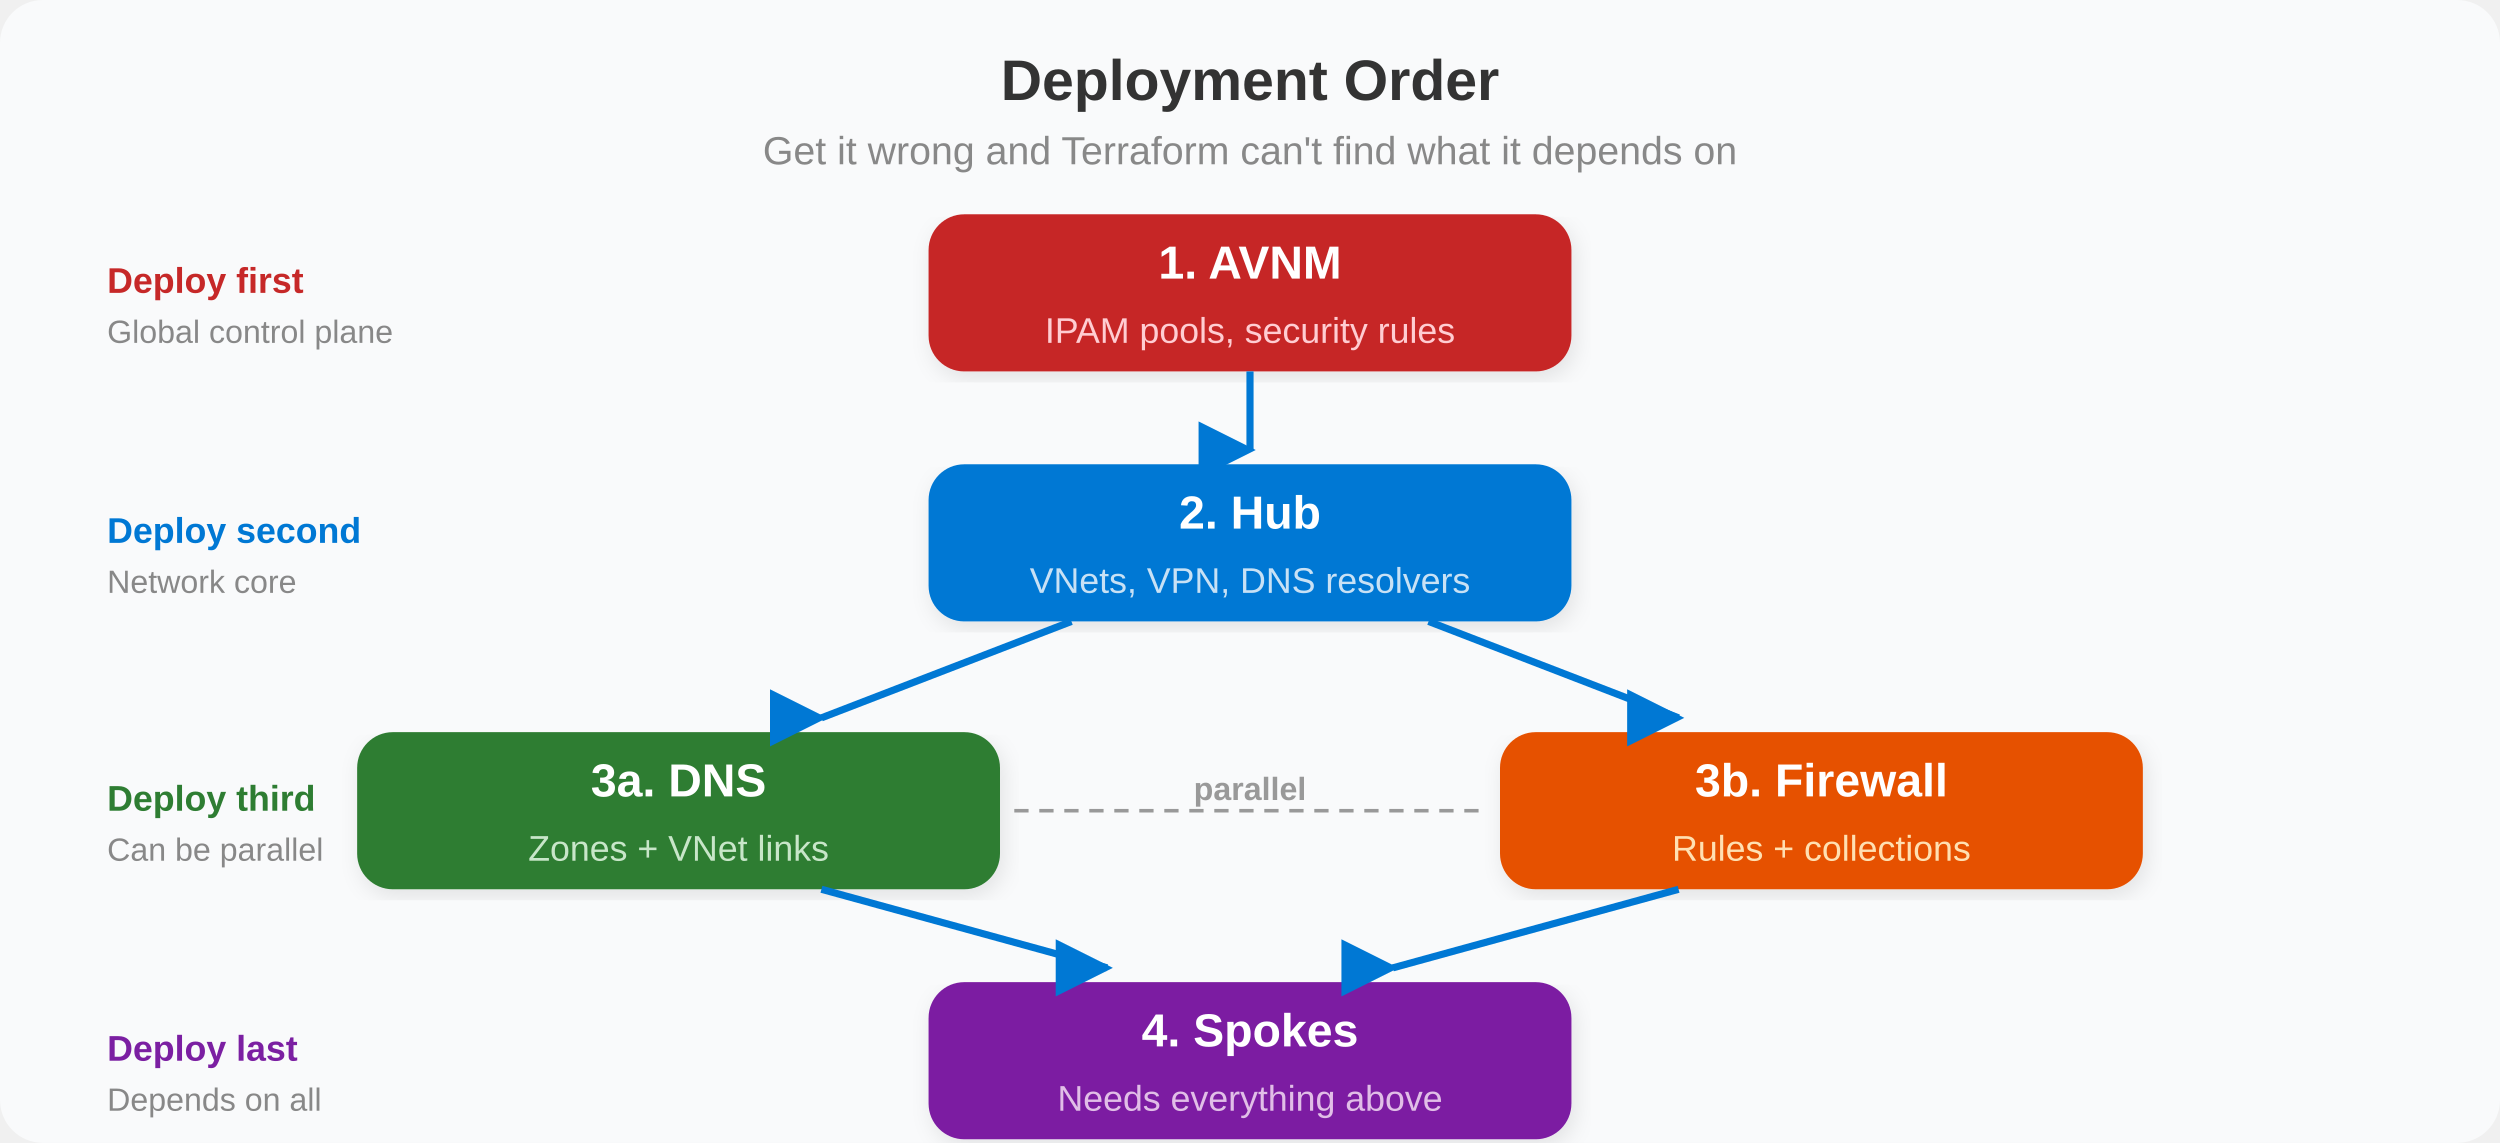
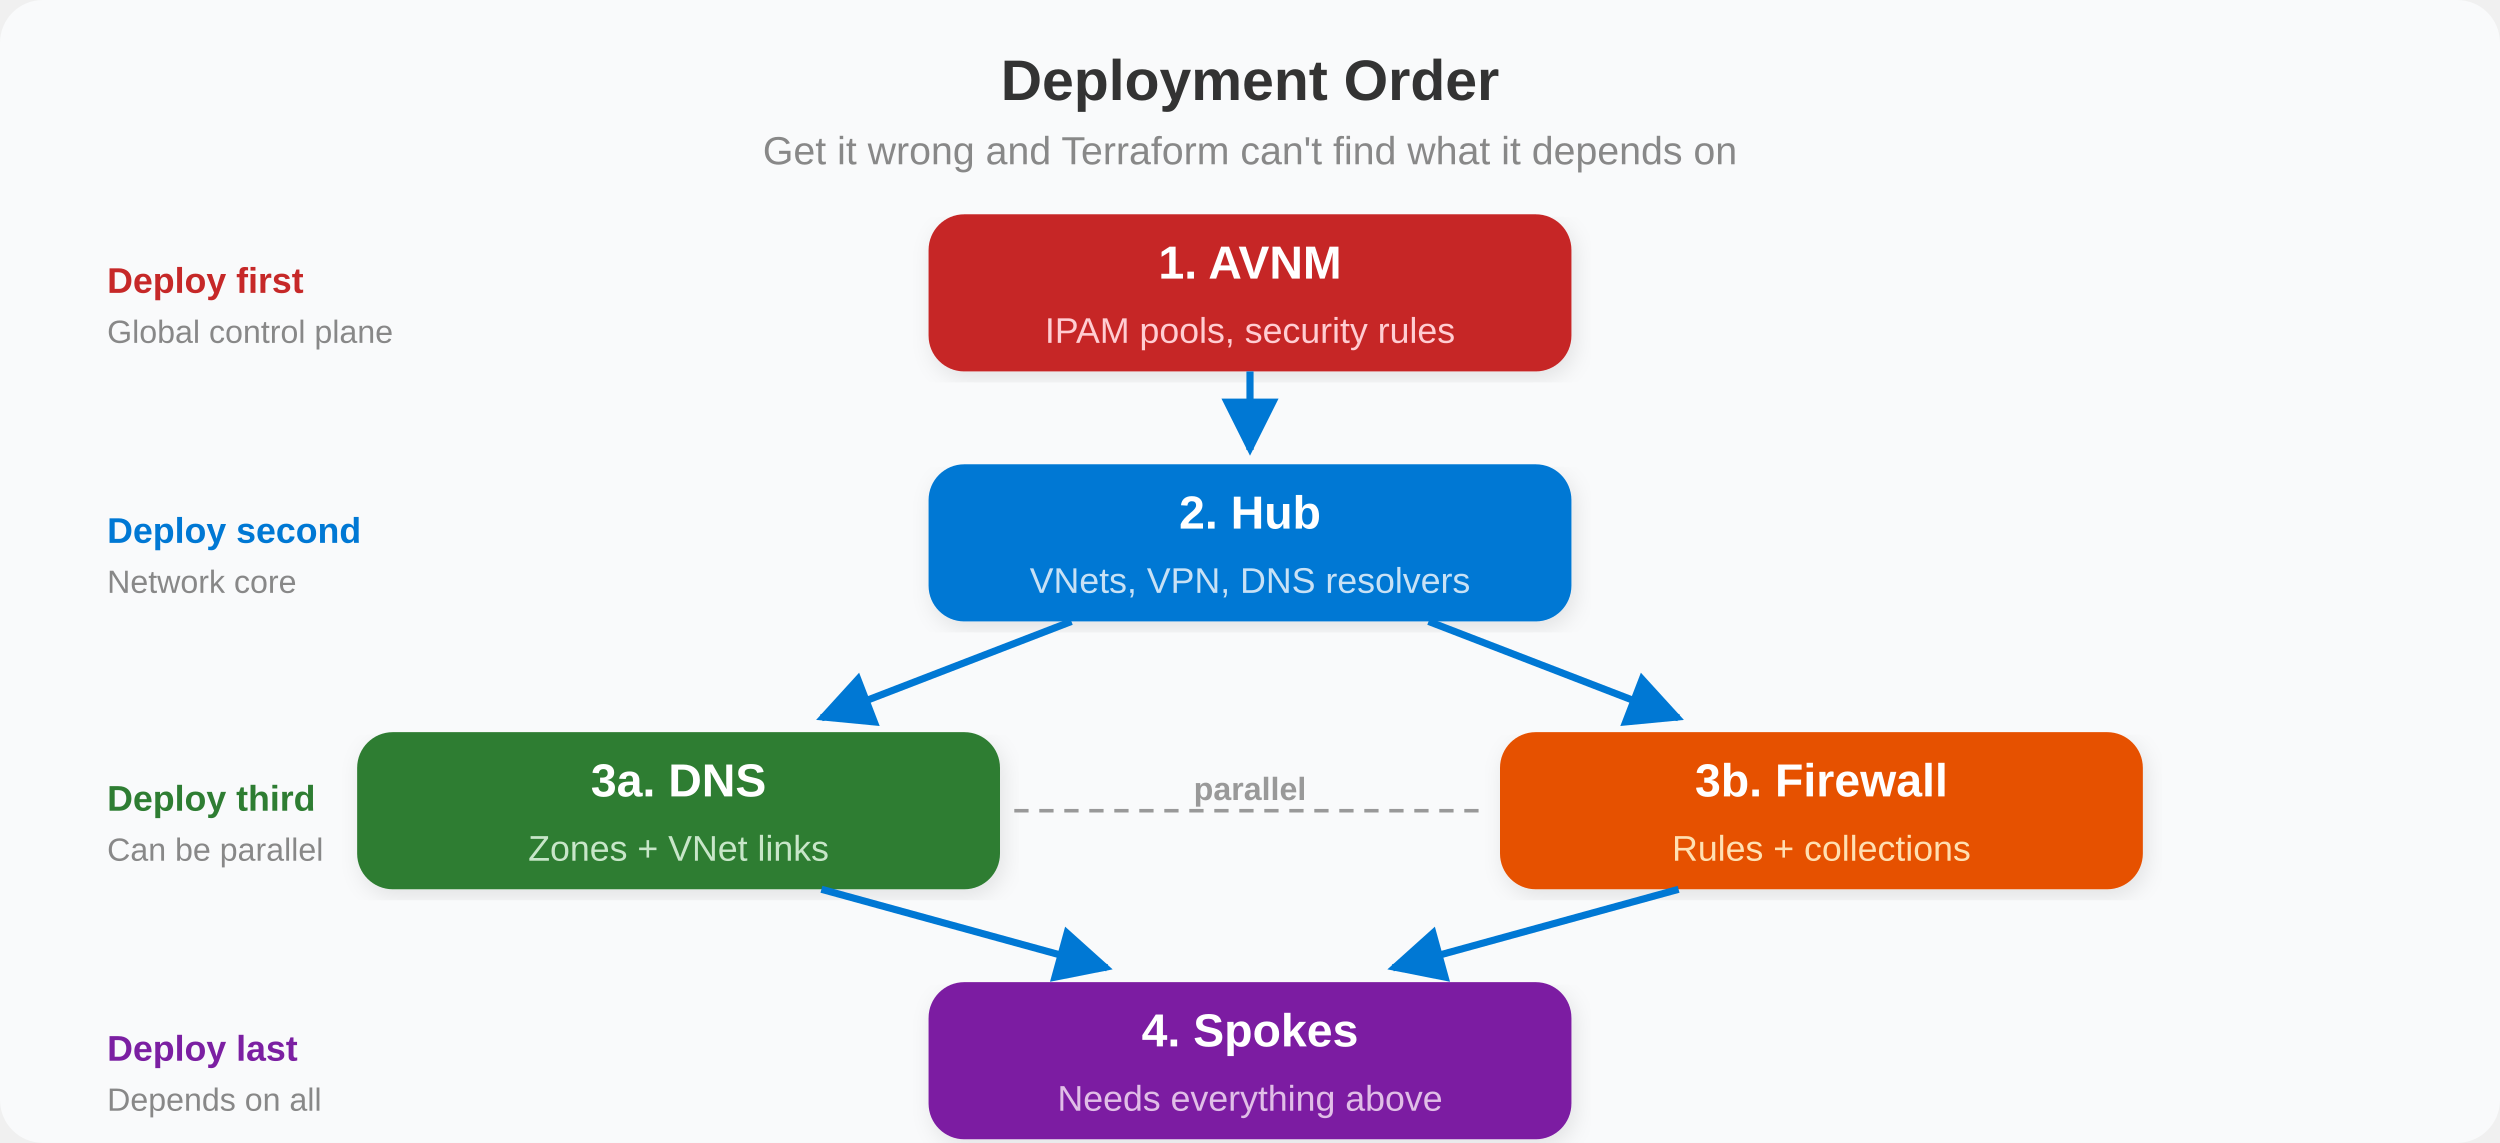
<svg xmlns="http://www.w3.org/2000/svg" viewBox="0 0 700 320" font-family="Segoe UI, Arial, sans-serif">
  <defs>
    <filter id="shadow" x="-3%" y="-3%" width="106%" height="110%">
      <feDropShadow dx="1" dy="2" stdDeviation="3" flood-color="#00000018" />
    </filter>
-     <marker id="arrow" viewBox="0 0 10 10" refX="9" refY="5" markerWidth="8" markerHeight="8" orient="auto-start-auto">
+     <marker id="arrow" viewBox="0 0 10 10" refX="9" refY="5" markerWidth="8" markerHeight="8" orient="auto">
      <path d="M 0 0 L 10 5 L 0 10 z" fill="#0078d4" />
    </marker>
  </defs>
  <rect width="700" height="320" rx="12" fill="#f9fafb" />
  <text x="350" y="28" text-anchor="middle" fill="#333" font-size="16" font-weight="700">Deployment Order</text>
  <text x="350" y="46" text-anchor="middle" fill="#888" font-size="11">Get it wrong and Terraform can't find what it depends on</text>
  <g filter="url(#shadow)">
    <rect x="260" y="60" width="180" height="44" rx="10" fill="#c62828" />
    <text x="350" y="78" text-anchor="middle" fill="#fff" font-size="13" font-weight="700">1. AVNM</text>
    <text x="350" y="96" text-anchor="middle" fill="#ffcdd2" font-size="10">IPAM pools, security rules</text>
  </g>
  <g filter="url(#shadow)">
    <rect x="260" y="130" width="180" height="44" rx="10" fill="#0078d4" />
    <text x="350" y="148" text-anchor="middle" fill="#fff" font-size="13" font-weight="700">2. Hub</text>
    <text x="350" y="166" text-anchor="middle" fill="#c8e1f5" font-size="10">VNets, VPN, DNS resolvers</text>
  </g>
  <line x1="350" y1="104" x2="350" y2="126" stroke="#0078d4" stroke-width="2" marker-end="url(#arrow)" />
  <g filter="url(#shadow)">
    <rect x="100" y="205" width="180" height="44" rx="10" fill="#2e7d32" />
    <text x="190" y="223" text-anchor="middle" fill="#fff" font-size="13" font-weight="700">3a. DNS</text>
    <text x="190" y="241" text-anchor="middle" fill="#c8e6c9" font-size="10">Zones + VNet links</text>
  </g>
  <g filter="url(#shadow)">
    <rect x="420" y="205" width="180" height="44" rx="10" fill="#e65100" />
    <text x="510" y="223" text-anchor="middle" fill="#fff" font-size="13" font-weight="700">3b. Firewall</text>
    <text x="510" y="241" text-anchor="middle" fill="#ffe0b2" font-size="10">Rules + collections</text>
  </g>
  <line x1="300" y1="174" x2="230" y2="201" stroke="#0078d4" stroke-width="2" marker-end="url(#arrow)" />
  <line x1="400" y1="174" x2="470" y2="201" stroke="#0078d4" stroke-width="2" marker-end="url(#arrow)" />
  <line x1="284" y1="227" x2="416" y2="227" stroke="#999" stroke-width="1" stroke-dasharray="4,3" />
  <text x="350" y="224" text-anchor="middle" fill="#999" font-size="9" font-weight="600">parallel</text>
  <g filter="url(#shadow)">
    <rect x="260" y="275" width="180" height="44" rx="10" fill="#7b1fa2" />
    <text x="350" y="293" text-anchor="middle" fill="#fff" font-size="13" font-weight="700">4. Spokes</text>
    <text x="350" y="311" text-anchor="middle" fill="#e1bee7" font-size="10">Needs everything above</text>
  </g>
  <line x1="230" y1="249" x2="310" y2="271" stroke="#0078d4" stroke-width="2" marker-end="url(#arrow)" />
  <line x1="470" y1="249" x2="390" y2="271" stroke="#0078d4" stroke-width="2" marker-end="url(#arrow)" />
  <text x="30" y="82" fill="#c62828" font-size="10" font-weight="600">Deploy first</text>
  <text x="30" y="96" fill="#888" font-size="9">Global control plane</text>
  <text x="30" y="152" fill="#0078d4" font-size="10" font-weight="600">Deploy second</text>
  <text x="30" y="166" fill="#888" font-size="9">Network core</text>
  <text x="30" y="227" fill="#2e7d32" font-size="10" font-weight="600">Deploy third</text>
  <text x="30" y="241" fill="#888" font-size="9">Can be parallel</text>
  <text x="30" y="297" fill="#7b1fa2" font-size="10" font-weight="600">Deploy last</text>
  <text x="30" y="311" fill="#888" font-size="9">Depends on all</text>
</svg>
